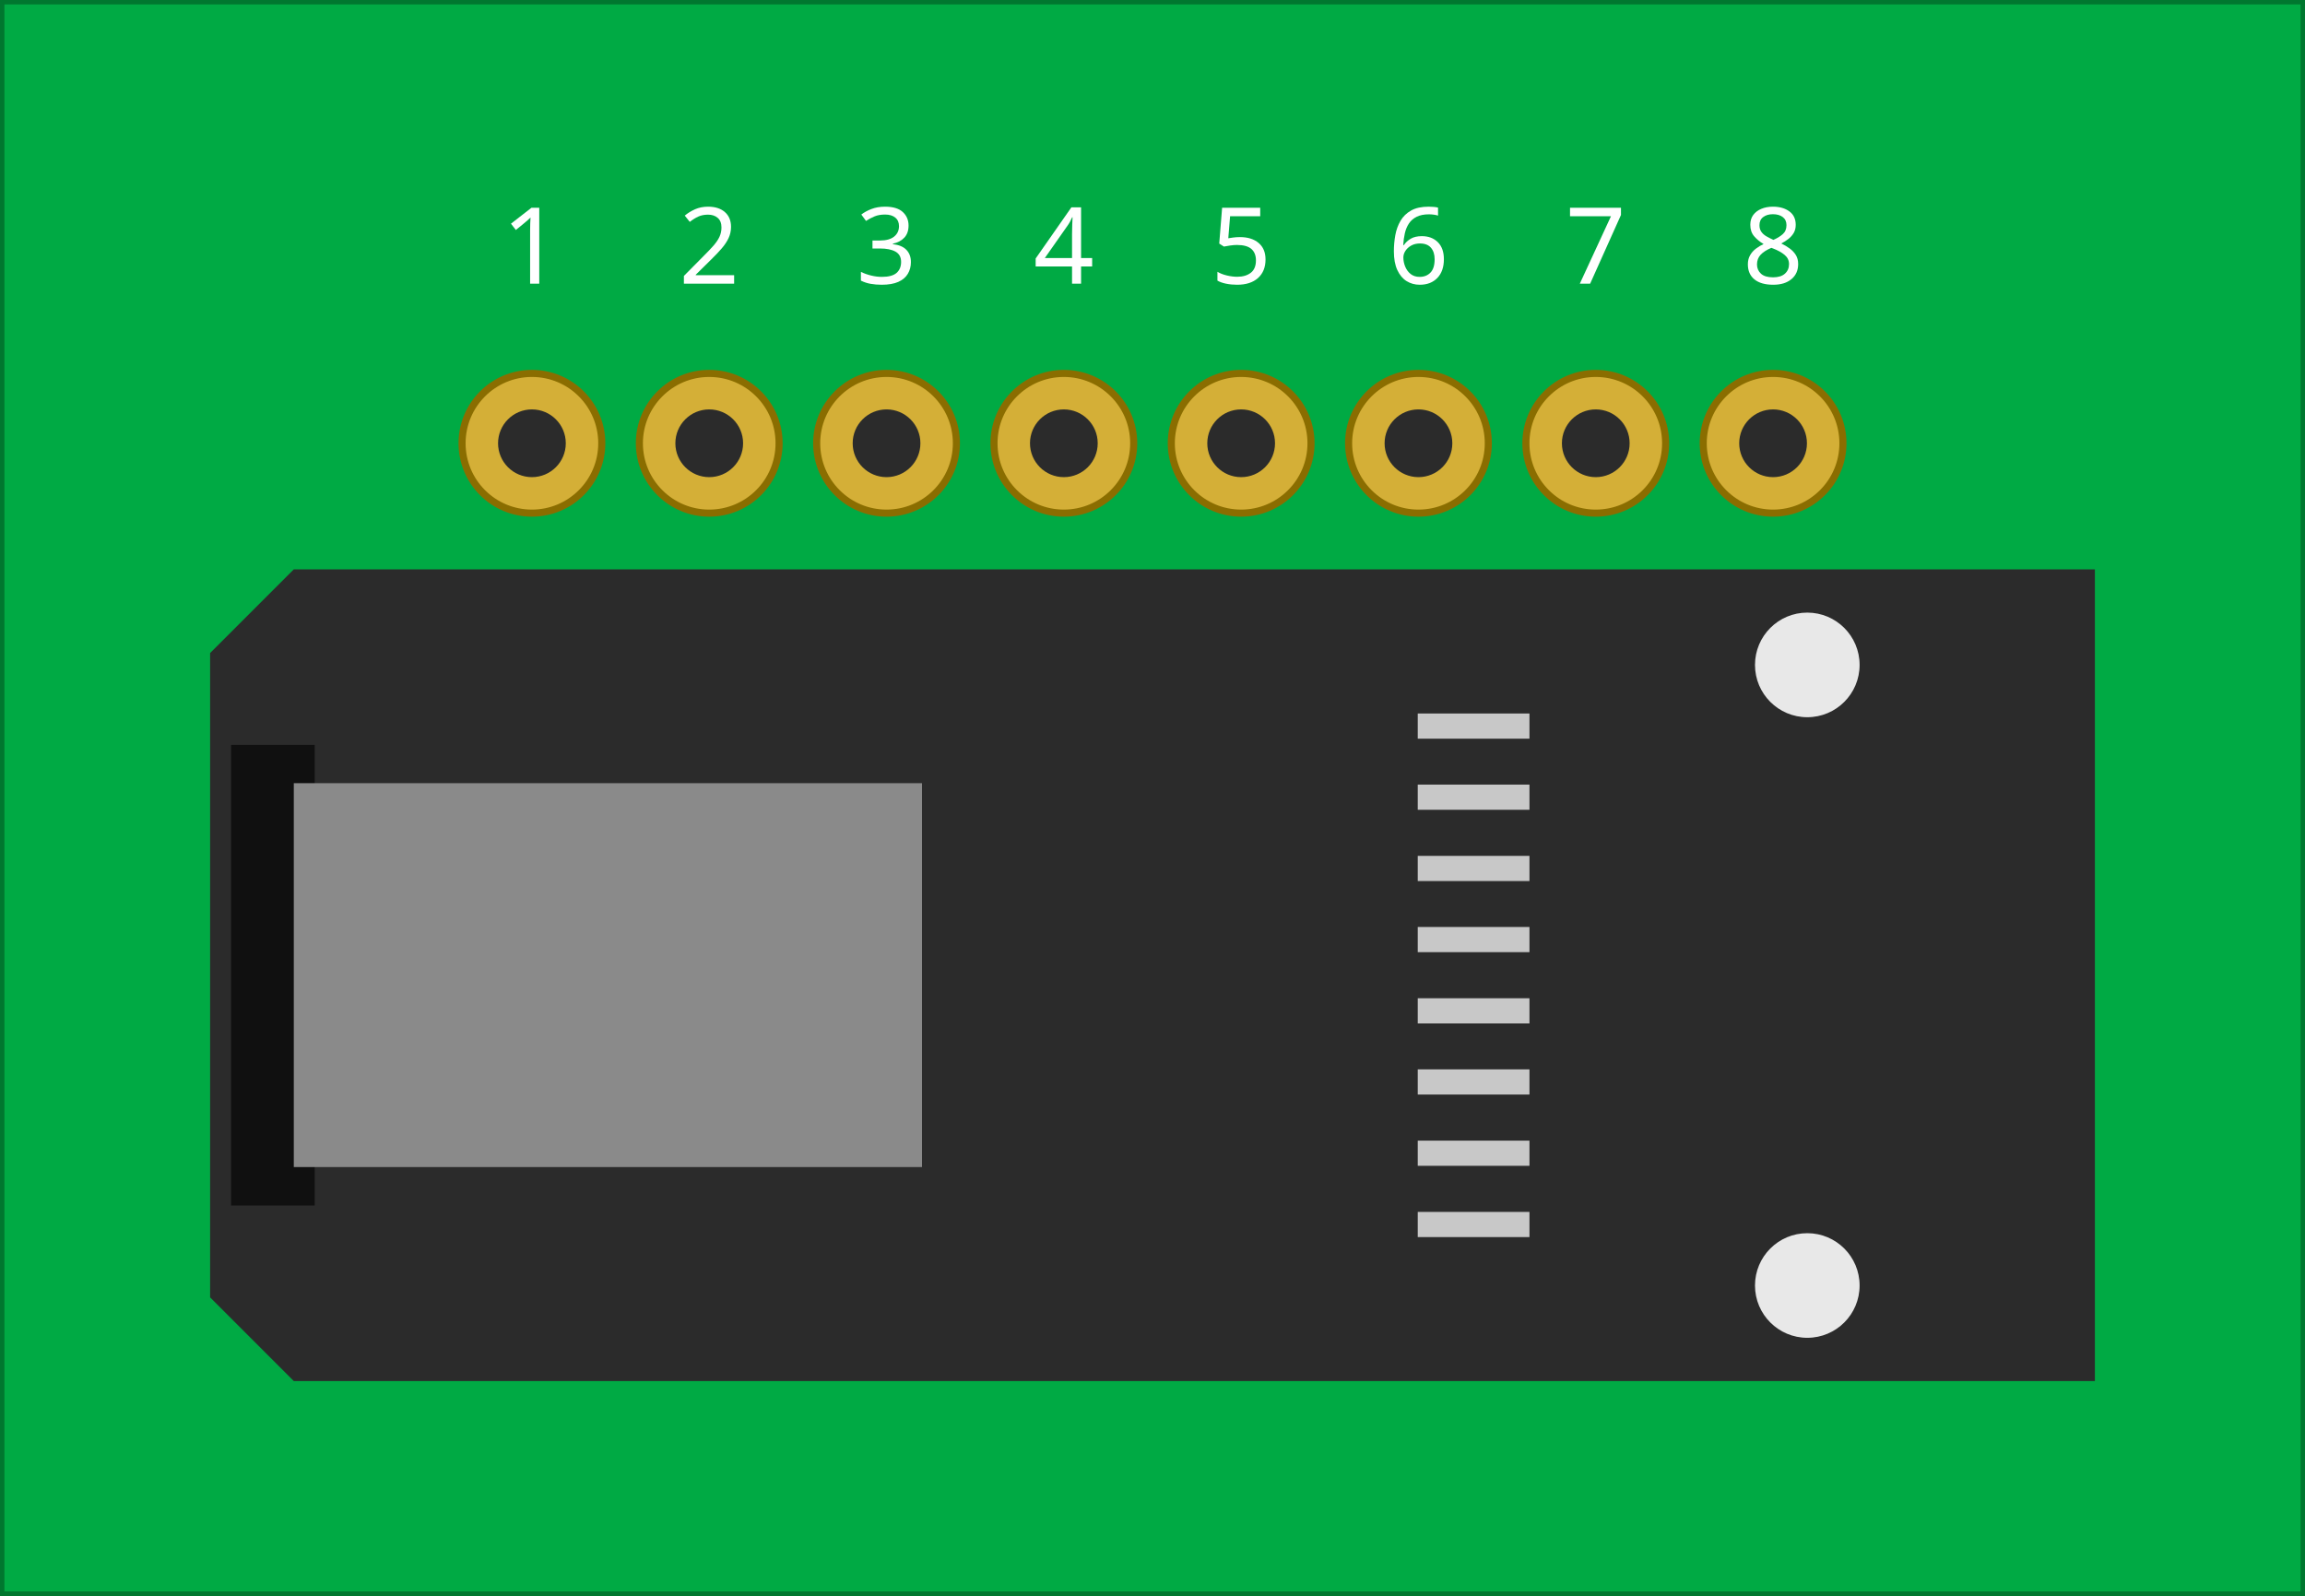
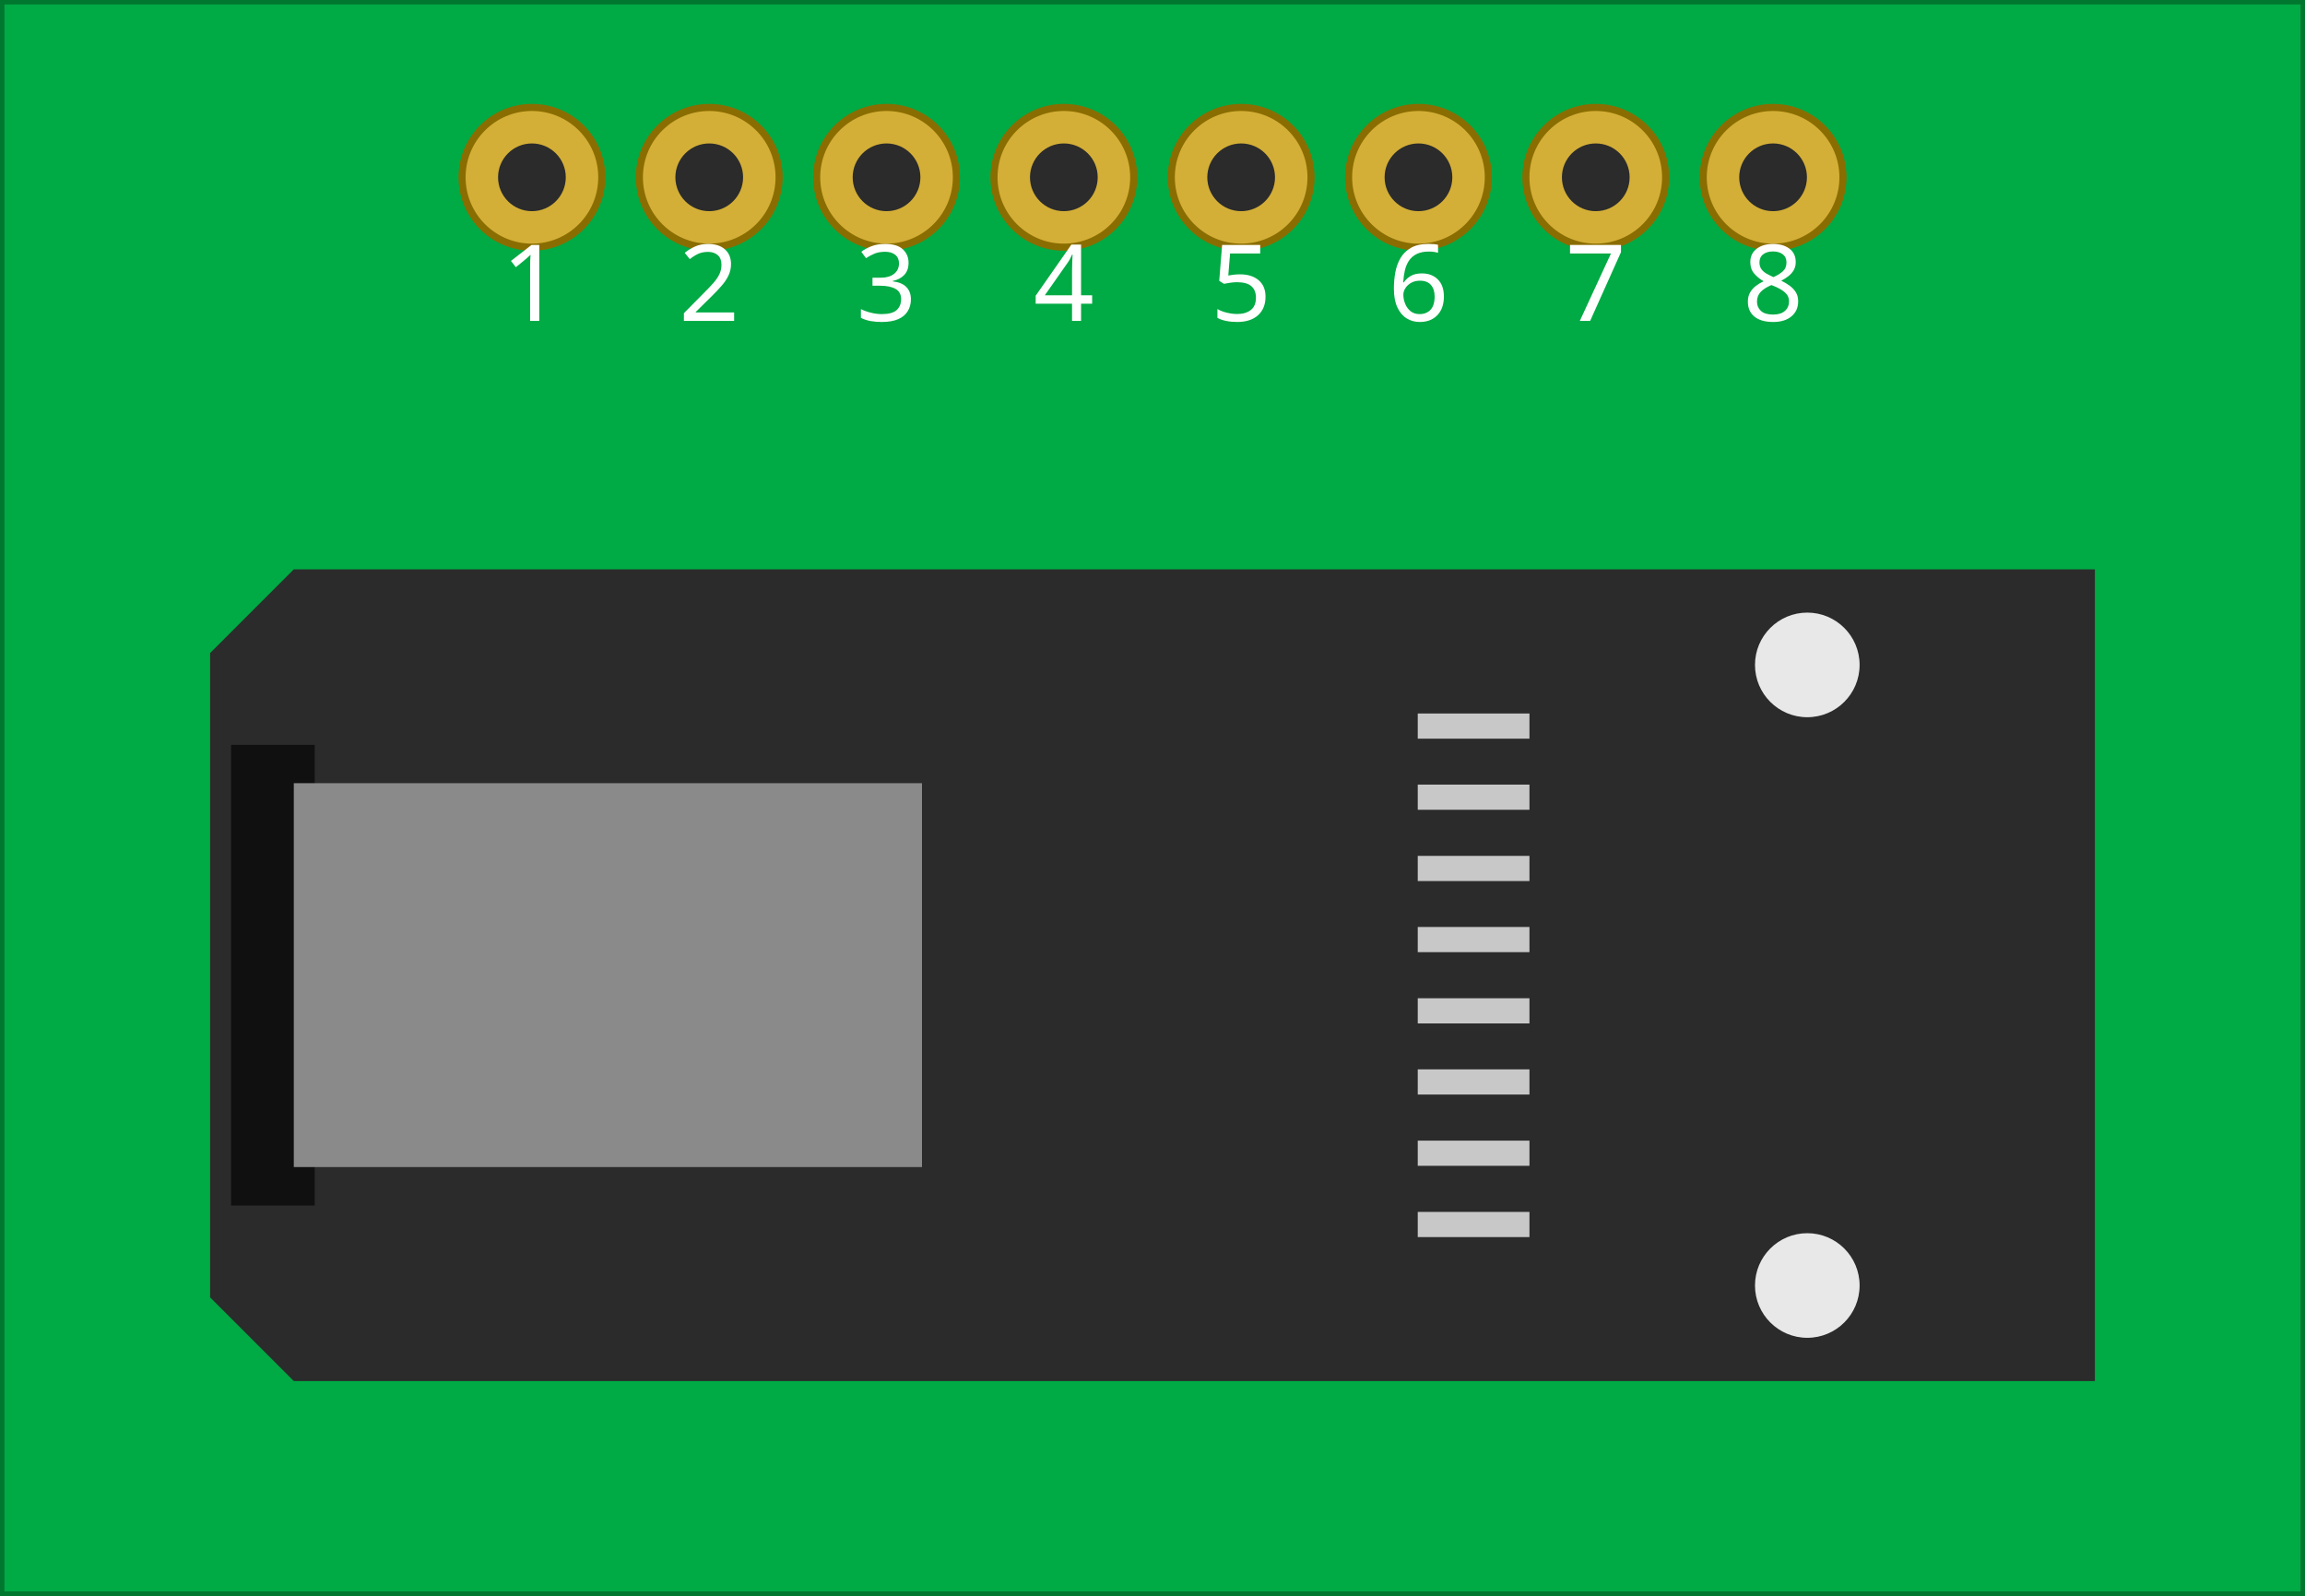
<svg xmlns="http://www.w3.org/2000/svg" width="33.02mm" height="22.86mm" viewBox="0 0 1300 900">
  <g id="breadboard">
    <rect x="0" y="0" width="1300" height="900" fill="#00aa44" stroke="#00772f" stroke-width="5" />
    <path d="M 165.7 321.1 L 1181.5 321.1 L 1181.5 778.9 L 165.7 778.9 L 118.5 731.7 L 118.5 368.3 Z" fill="#2b2b2b" stroke="none" />
    <rect x="130.3" y="420.1" width="47.2" height="259.8" fill="#101010" stroke="none" />
    <rect x="165.7" y="441.7" width="354.3" height="216.5" fill="#8a8a8a" stroke="none" />
    <rect x="799.6" y="402.4" width="63.0" height="14.2" fill="#c8c8c8" stroke="none" />
    <rect x="799.6" y="442.5" width="63.0" height="14.2" fill="#c8c8c8" stroke="none" />
    <rect x="799.6" y="482.7" width="63.0" height="14.2" fill="#c8c8c8" stroke="none" />
    <rect x="799.6" y="522.8" width="63.0" height="14.2" fill="#c8c8c8" stroke="none" />
    <rect x="799.6" y="563.0" width="63.0" height="14.2" fill="#c8c8c8" stroke="none" />
    <rect x="799.6" y="603.1" width="63.0" height="14.2" fill="#c8c8c8" stroke="none" />
    <rect x="799.6" y="643.3" width="63.0" height="14.2" fill="#c8c8c8" stroke="none" />
    <rect x="799.6" y="683.5" width="63.0" height="14.2" fill="#c8c8c8" stroke="none" />
    <circle cx="1019.3" cy="375.0" r="29.5" fill="#e8e8e8" stroke="none" />
    <circle cx="1019.3" cy="725.0" r="29.5" fill="#e8e8e8" stroke="none" />
-     <circle id="connector0pin" connectorname="1" cx="300" cy="250" r="39.4" fill="#d4af37" stroke="#8a6d00" stroke-width="4" />
-     <circle cx="300" cy="250" r="19.1" fill="#2b2b2b" />
-     <text x="300" y="160" font-size="60" fill="#ffffff" text-anchor="middle" font-family="DroidSans">1</text>
-     <circle id="connector1pin" connectorname="2" cx="400" cy="250" r="39.4" fill="#d4af37" stroke="#8a6d00" stroke-width="4" />
-     <circle cx="400" cy="250" r="19.1" fill="#2b2b2b" />
-     <text x="400" y="160" font-size="60" fill="#ffffff" text-anchor="middle" font-family="DroidSans">2</text>
-     <circle id="connector2pin" connectorname="3" cx="500" cy="250" r="39.4" fill="#d4af37" stroke="#8a6d00" stroke-width="4" />
-     <circle cx="500" cy="250" r="19.1" fill="#2b2b2b" />
-     <text x="500" y="160" font-size="60" fill="#ffffff" text-anchor="middle" font-family="DroidSans">3</text>
-     <circle id="connector3pin" connectorname="4" cx="600" cy="250" r="39.4" fill="#d4af37" stroke="#8a6d00" stroke-width="4" />
-     <circle cx="600" cy="250" r="19.1" fill="#2b2b2b" />
-     <text x="600" y="160" font-size="60" fill="#ffffff" text-anchor="middle" font-family="DroidSans">4</text>
-     <circle id="connector4pin" connectorname="5" cx="700" cy="250" r="39.4" fill="#d4af37" stroke="#8a6d00" stroke-width="4" />
-     <circle cx="700" cy="250" r="19.1" fill="#2b2b2b" />
-     <text x="700" y="160" font-size="60" fill="#ffffff" text-anchor="middle" font-family="DroidSans">5</text>
-     <circle id="connector5pin" connectorname="6" cx="800" cy="250" r="39.4" fill="#d4af37" stroke="#8a6d00" stroke-width="4" />
-     <circle cx="800" cy="250" r="19.1" fill="#2b2b2b" />
-     <text x="800" y="160" font-size="60" fill="#ffffff" text-anchor="middle" font-family="DroidSans">6</text>
-     <circle id="connector6pin" connectorname="7" cx="900" cy="250" r="39.4" fill="#d4af37" stroke="#8a6d00" stroke-width="4" />
-     <circle cx="900" cy="250" r="19.1" fill="#2b2b2b" />
-     <text x="900" y="160" font-size="60" fill="#ffffff" text-anchor="middle" font-family="DroidSans">7</text>
-     <circle id="connector7pin" connectorname="8" cx="1000" cy="250" r="39.4" fill="#d4af37" stroke="#8a6d00" stroke-width="4" />
-     <circle cx="1000" cy="250" r="19.1" fill="#2b2b2b" />
-     <text x="1000" y="160" font-size="60" fill="#ffffff" text-anchor="middle" font-family="DroidSans">8</text>
+     <circle id="connector0pin" connectorname="1" cx="300" cy="100" r="39.4" fill="#d4af37" stroke="#8a6d00" stroke-width="4" />
+     <circle cx="300" cy="100" r="19.1" fill="#2b2b2b" />
+     <text x="300" y="181" font-size="60" fill="#ffffff" text-anchor="middle" font-family="DroidSans">1</text>
+     <circle id="connector1pin" connectorname="2" cx="400" cy="100" r="39.4" fill="#d4af37" stroke="#8a6d00" stroke-width="4" />
+     <circle cx="400" cy="100" r="19.1" fill="#2b2b2b" />
+     <text x="400" y="181" font-size="60" fill="#ffffff" text-anchor="middle" font-family="DroidSans">2</text>
+     <circle id="connector2pin" connectorname="3" cx="500" cy="100" r="39.4" fill="#d4af37" stroke="#8a6d00" stroke-width="4" />
+     <circle cx="500" cy="100" r="19.1" fill="#2b2b2b" />
+     <text x="500" y="181" font-size="60" fill="#ffffff" text-anchor="middle" font-family="DroidSans">3</text>
+     <circle id="connector3pin" connectorname="4" cx="600" cy="100" r="39.4" fill="#d4af37" stroke="#8a6d00" stroke-width="4" />
+     <circle cx="600" cy="100" r="19.1" fill="#2b2b2b" />
+     <text x="600" y="181" font-size="60" fill="#ffffff" text-anchor="middle" font-family="DroidSans">4</text>
+     <circle id="connector4pin" connectorname="5" cx="700" cy="100" r="39.4" fill="#d4af37" stroke="#8a6d00" stroke-width="4" />
+     <circle cx="700" cy="100" r="19.1" fill="#2b2b2b" />
+     <text x="700" y="181" font-size="60" fill="#ffffff" text-anchor="middle" font-family="DroidSans">5</text>
+     <circle id="connector5pin" connectorname="6" cx="800" cy="100" r="39.4" fill="#d4af37" stroke="#8a6d00" stroke-width="4" />
+     <circle cx="800" cy="100" r="19.1" fill="#2b2b2b" />
+     <text x="800" y="181" font-size="60" fill="#ffffff" text-anchor="middle" font-family="DroidSans">6</text>
+     <circle id="connector6pin" connectorname="7" cx="900" cy="100" r="39.4" fill="#d4af37" stroke="#8a6d00" stroke-width="4" />
+     <circle cx="900" cy="100" r="19.1" fill="#2b2b2b" />
+     <text x="900" y="181" font-size="60" fill="#ffffff" text-anchor="middle" font-family="DroidSans">7</text>
+     <circle id="connector7pin" connectorname="8" cx="1000" cy="100" r="39.4" fill="#d4af37" stroke="#8a6d00" stroke-width="4" />
+     <circle cx="1000" cy="100" r="19.1" fill="#2b2b2b" />
+     <text x="1000" y="181" font-size="60" fill="#ffffff" text-anchor="middle" font-family="DroidSans">8</text>
  </g>
</svg>
